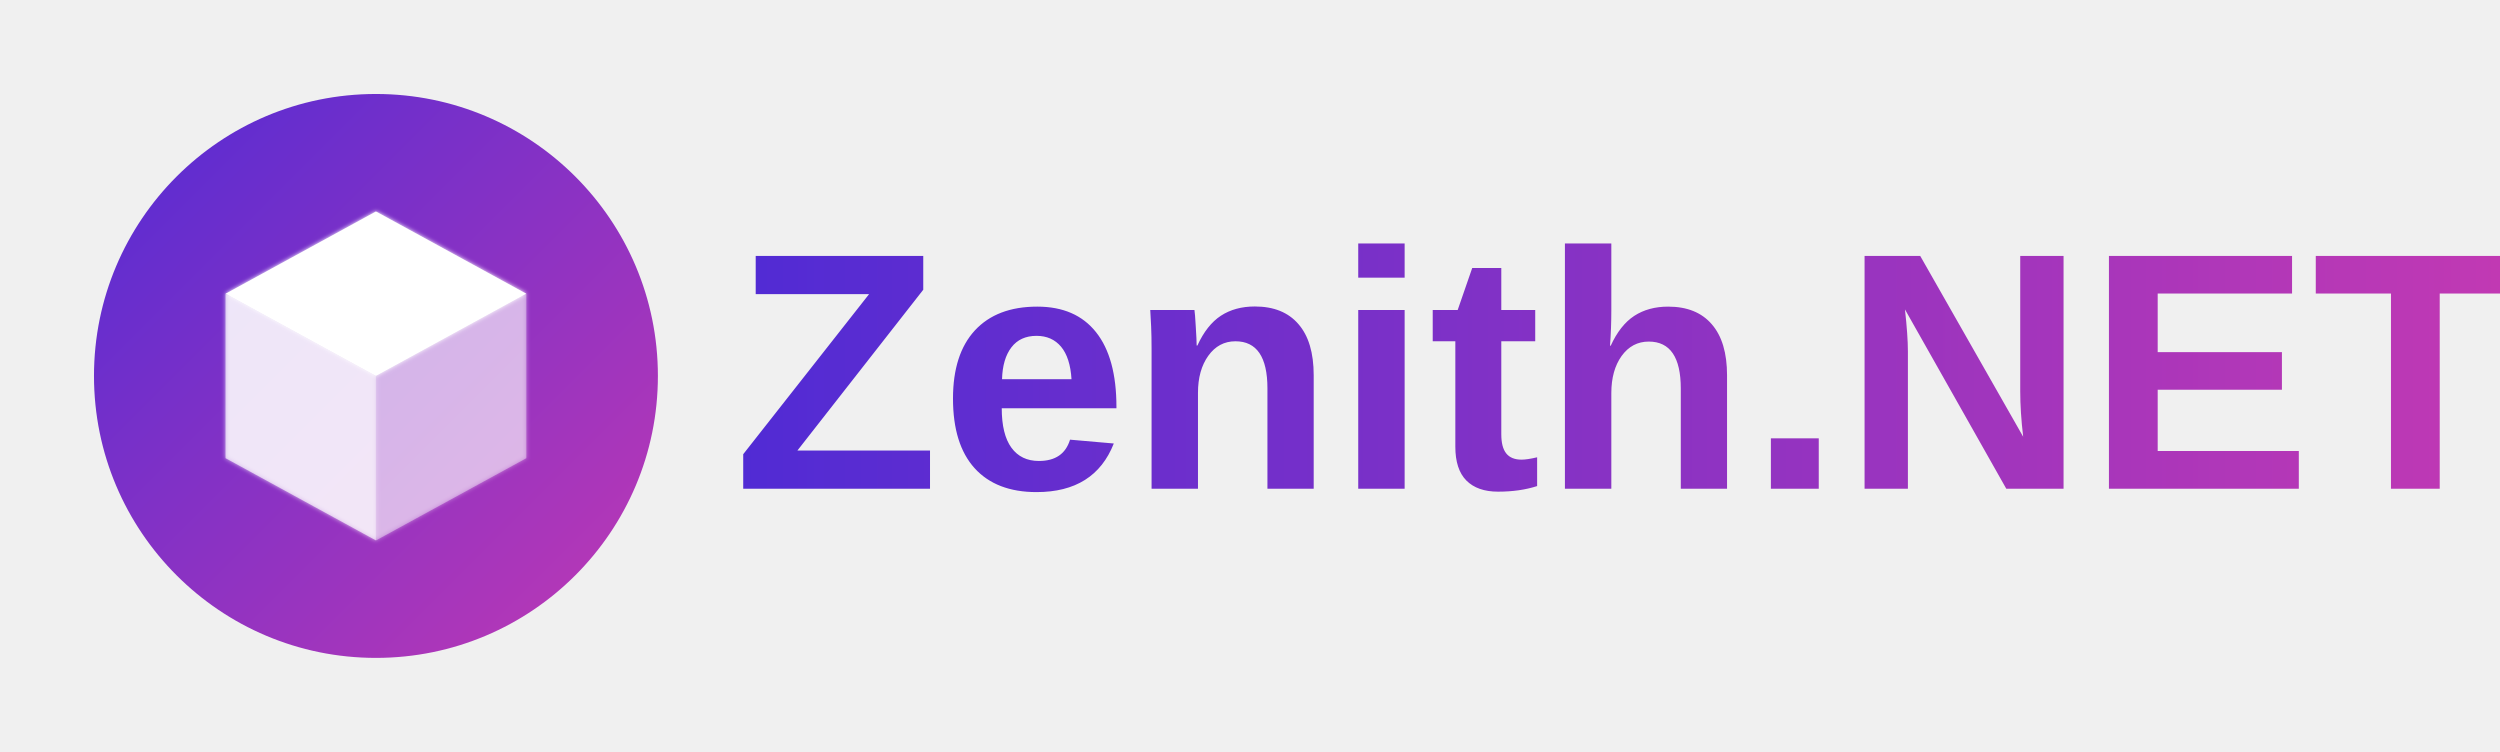
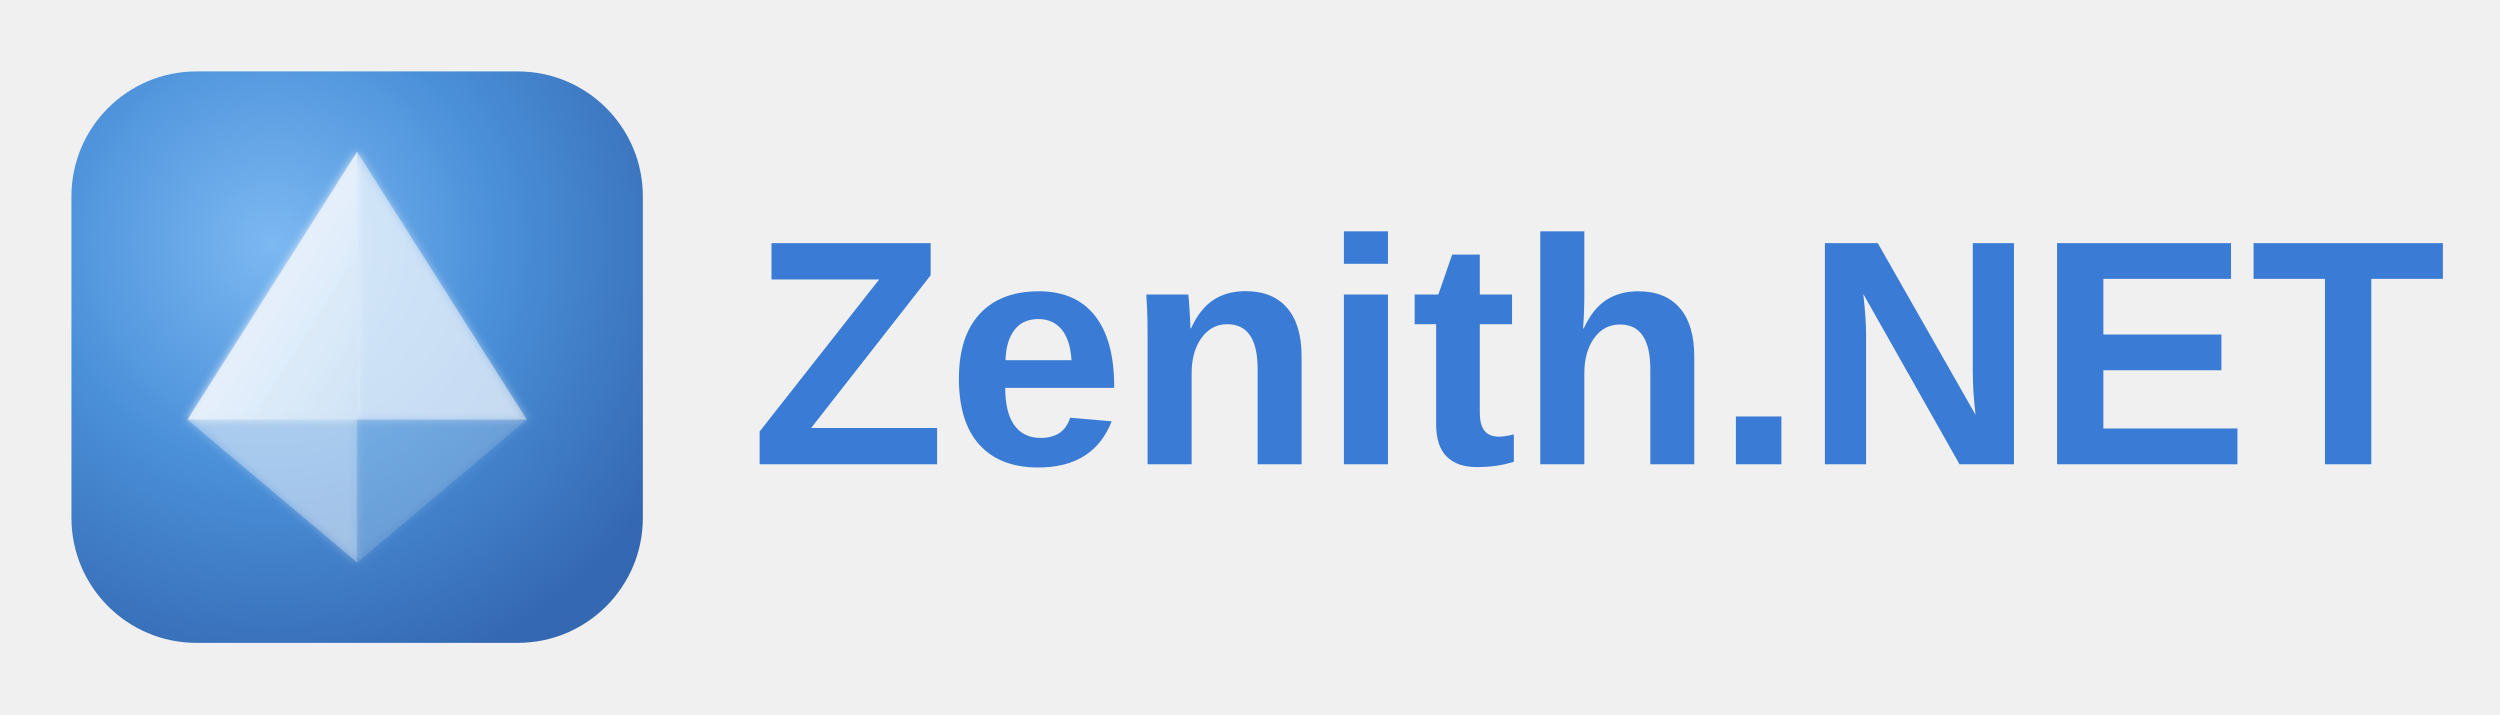
- <svg xmlns="http://www.w3.org/2000/svg" viewBox="0 0 266 80">
+ <svg xmlns="http://www.w3.org/2000/svg" viewBox="0 0 280 80">
  <defs>
-     <linearGradient id="dotnet-grad" x1="0%" y1="0%" x2="100%" y2="100%">
-       <stop offset="0%" stop-color="#512BD4" />
-       <stop offset="100%" stop-color="#C239B3" />
+     <radialGradient id="bg-glow" cx="35%" cy="30%" r="80%">
+       <stop offset="0%" stop-color="#7CB8F2" />
+       <stop offset="50%" stop-color="#4A90D9" />
+       <stop offset="100%" stop-color="#3568B2" />
+     </radialGradient>
+     <linearGradient id="glass-fill" x1="0%" y1="0%" x2="100%" y2="100%">
+       <stop offset="0%" stop-color="#FFFFFF" />
+       <stop offset="100%" stop-color="#D0E4F7" />
    </linearGradient>
-     <linearGradient id="text-grad" x1="0%" y1="0%" x2="100%" y2="0%">
-       <stop offset="0%" stop-color="#512BD4" />
-       <stop offset="100%" stop-color="#C239B3" />
-     </linearGradient>
-     <filter id="glow" x="-20%" y="-20%" width="140%" height="140%">
-       <feGaussianBlur stdDeviation="1" result="blur" />
+     <radialGradient id="specular" cx="40%" cy="25%" r="35%">
+       <stop offset="0%" stop-color="#FFFFFF" stop-opacity="0.55" />
+       <stop offset="100%" stop-color="#FFFFFF" stop-opacity="0" />
+     </radialGradient>
+     <filter id="glass-blur" x="-10%" y="-10%" width="120%" height="120%">
+       <feGaussianBlur stdDeviation="0.5" result="blur" />
      <feMerge>
        <feMergeNode in="blur" />
        <feMergeNode in="SourceGraphic" />
      </feMerge>
    </filter>
  </defs>
  <g transform="translate(8, 8)">
-     <circle cx="32" cy="32" r="30" fill="url(#dotnet-grad)" />
-     <g filter="url(#glow)" transform="translate(32, 32) scale(0.25) translate(-128, -128)">
-       <polygon points="128,58 192,93 128,128 64,93" fill="#FFFFFF" />
-       <polygon points="64,93 128,128 128,198 64,163" fill="#FFFFFF" fill-opacity="0.65" />
-       <polygon points="192,93 192,163 128,198 128,128" fill="#FFFFFF" fill-opacity="0.4" />
+     <rect width="64" height="64" rx="14" fill="url(#bg-glow)" />
+     <g filter="url(#glass-blur)">
+       <polygon points="32,9 13,39 32,39" fill="url(#glass-fill)" fill-opacity="0.92" />
+       <polygon points="32,9 51,39 32,39" fill="#FFFFFF" fill-opacity="0.45" />
+       <polygon points="13,39 32,55 32,39" fill="#FFFFFF" fill-opacity="0.3" />
+       <polygon points="51,39 32,55 32,39" fill="#B8D4EE" fill-opacity="0.2" />
    </g>
  </g>
-   <text x="78" y="52" font-family="Segoe UI, Arial, sans-serif" font-size="36" font-weight="600" fill="url(#text-grad)">
+   <text x="84" y="52" font-family="Segoe UI, Arial, sans-serif" font-size="36" font-weight="600" fill="#3A7BD5">
        Zenith.NET
    </text>
</svg>
